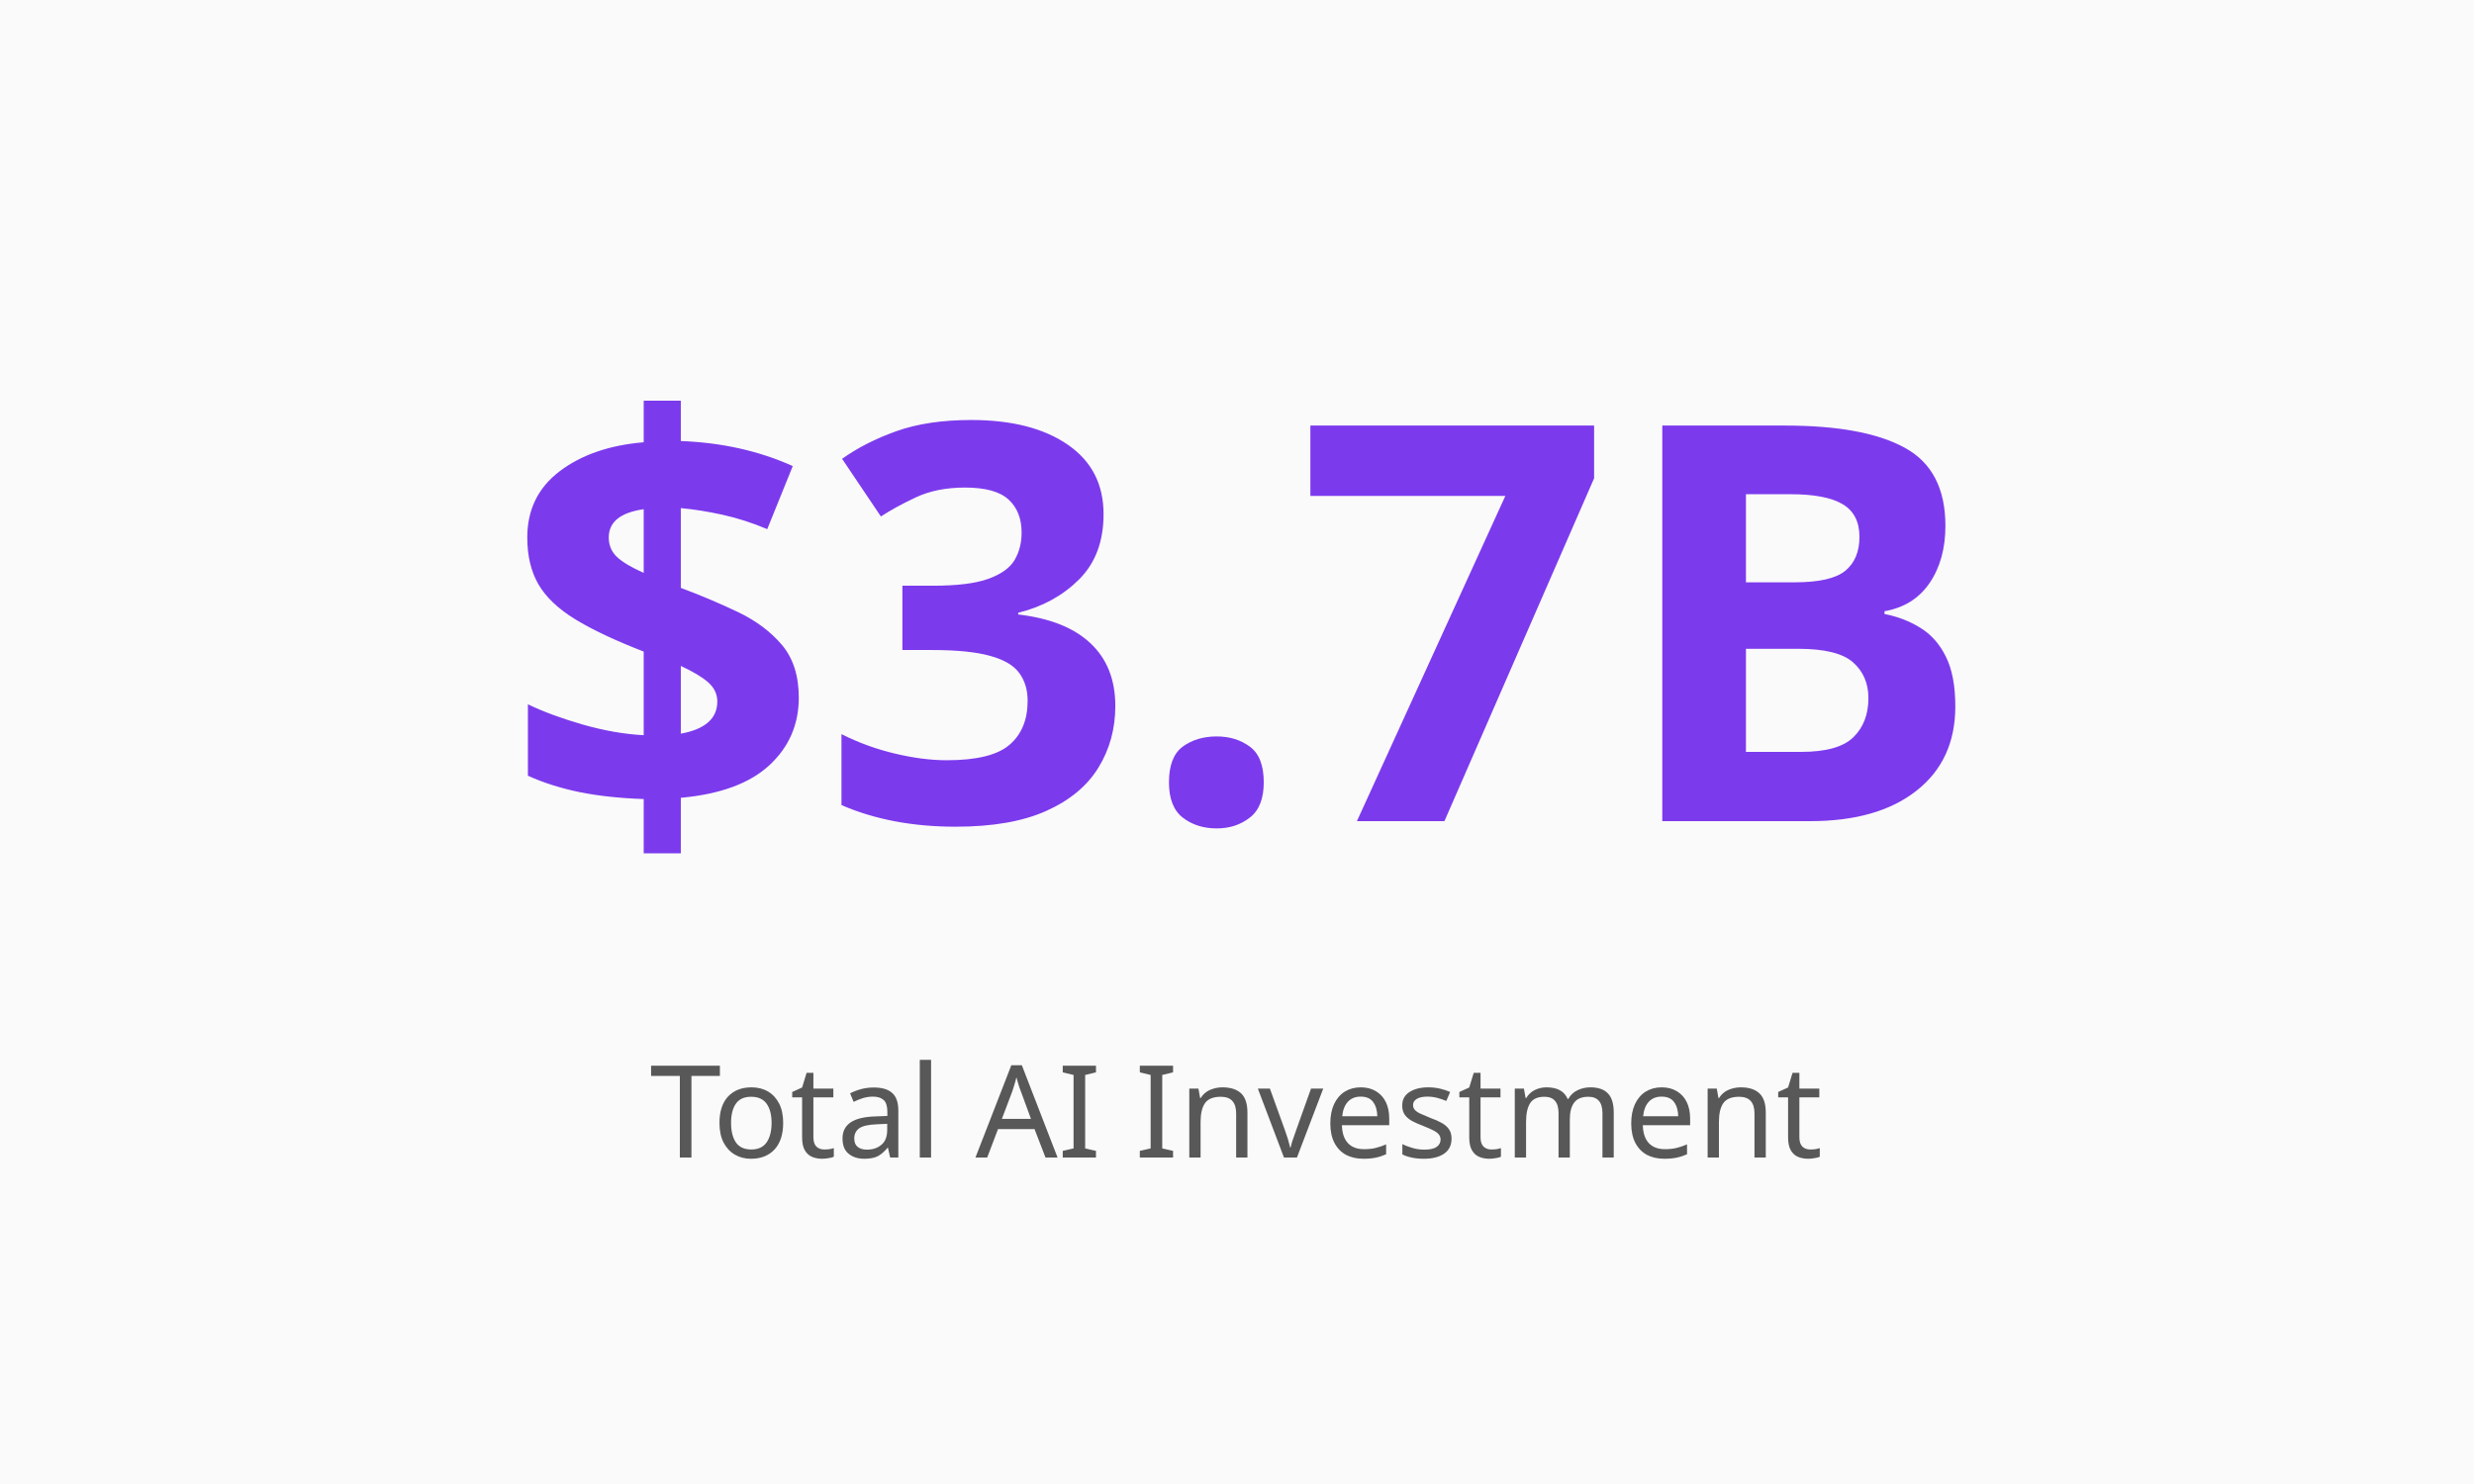
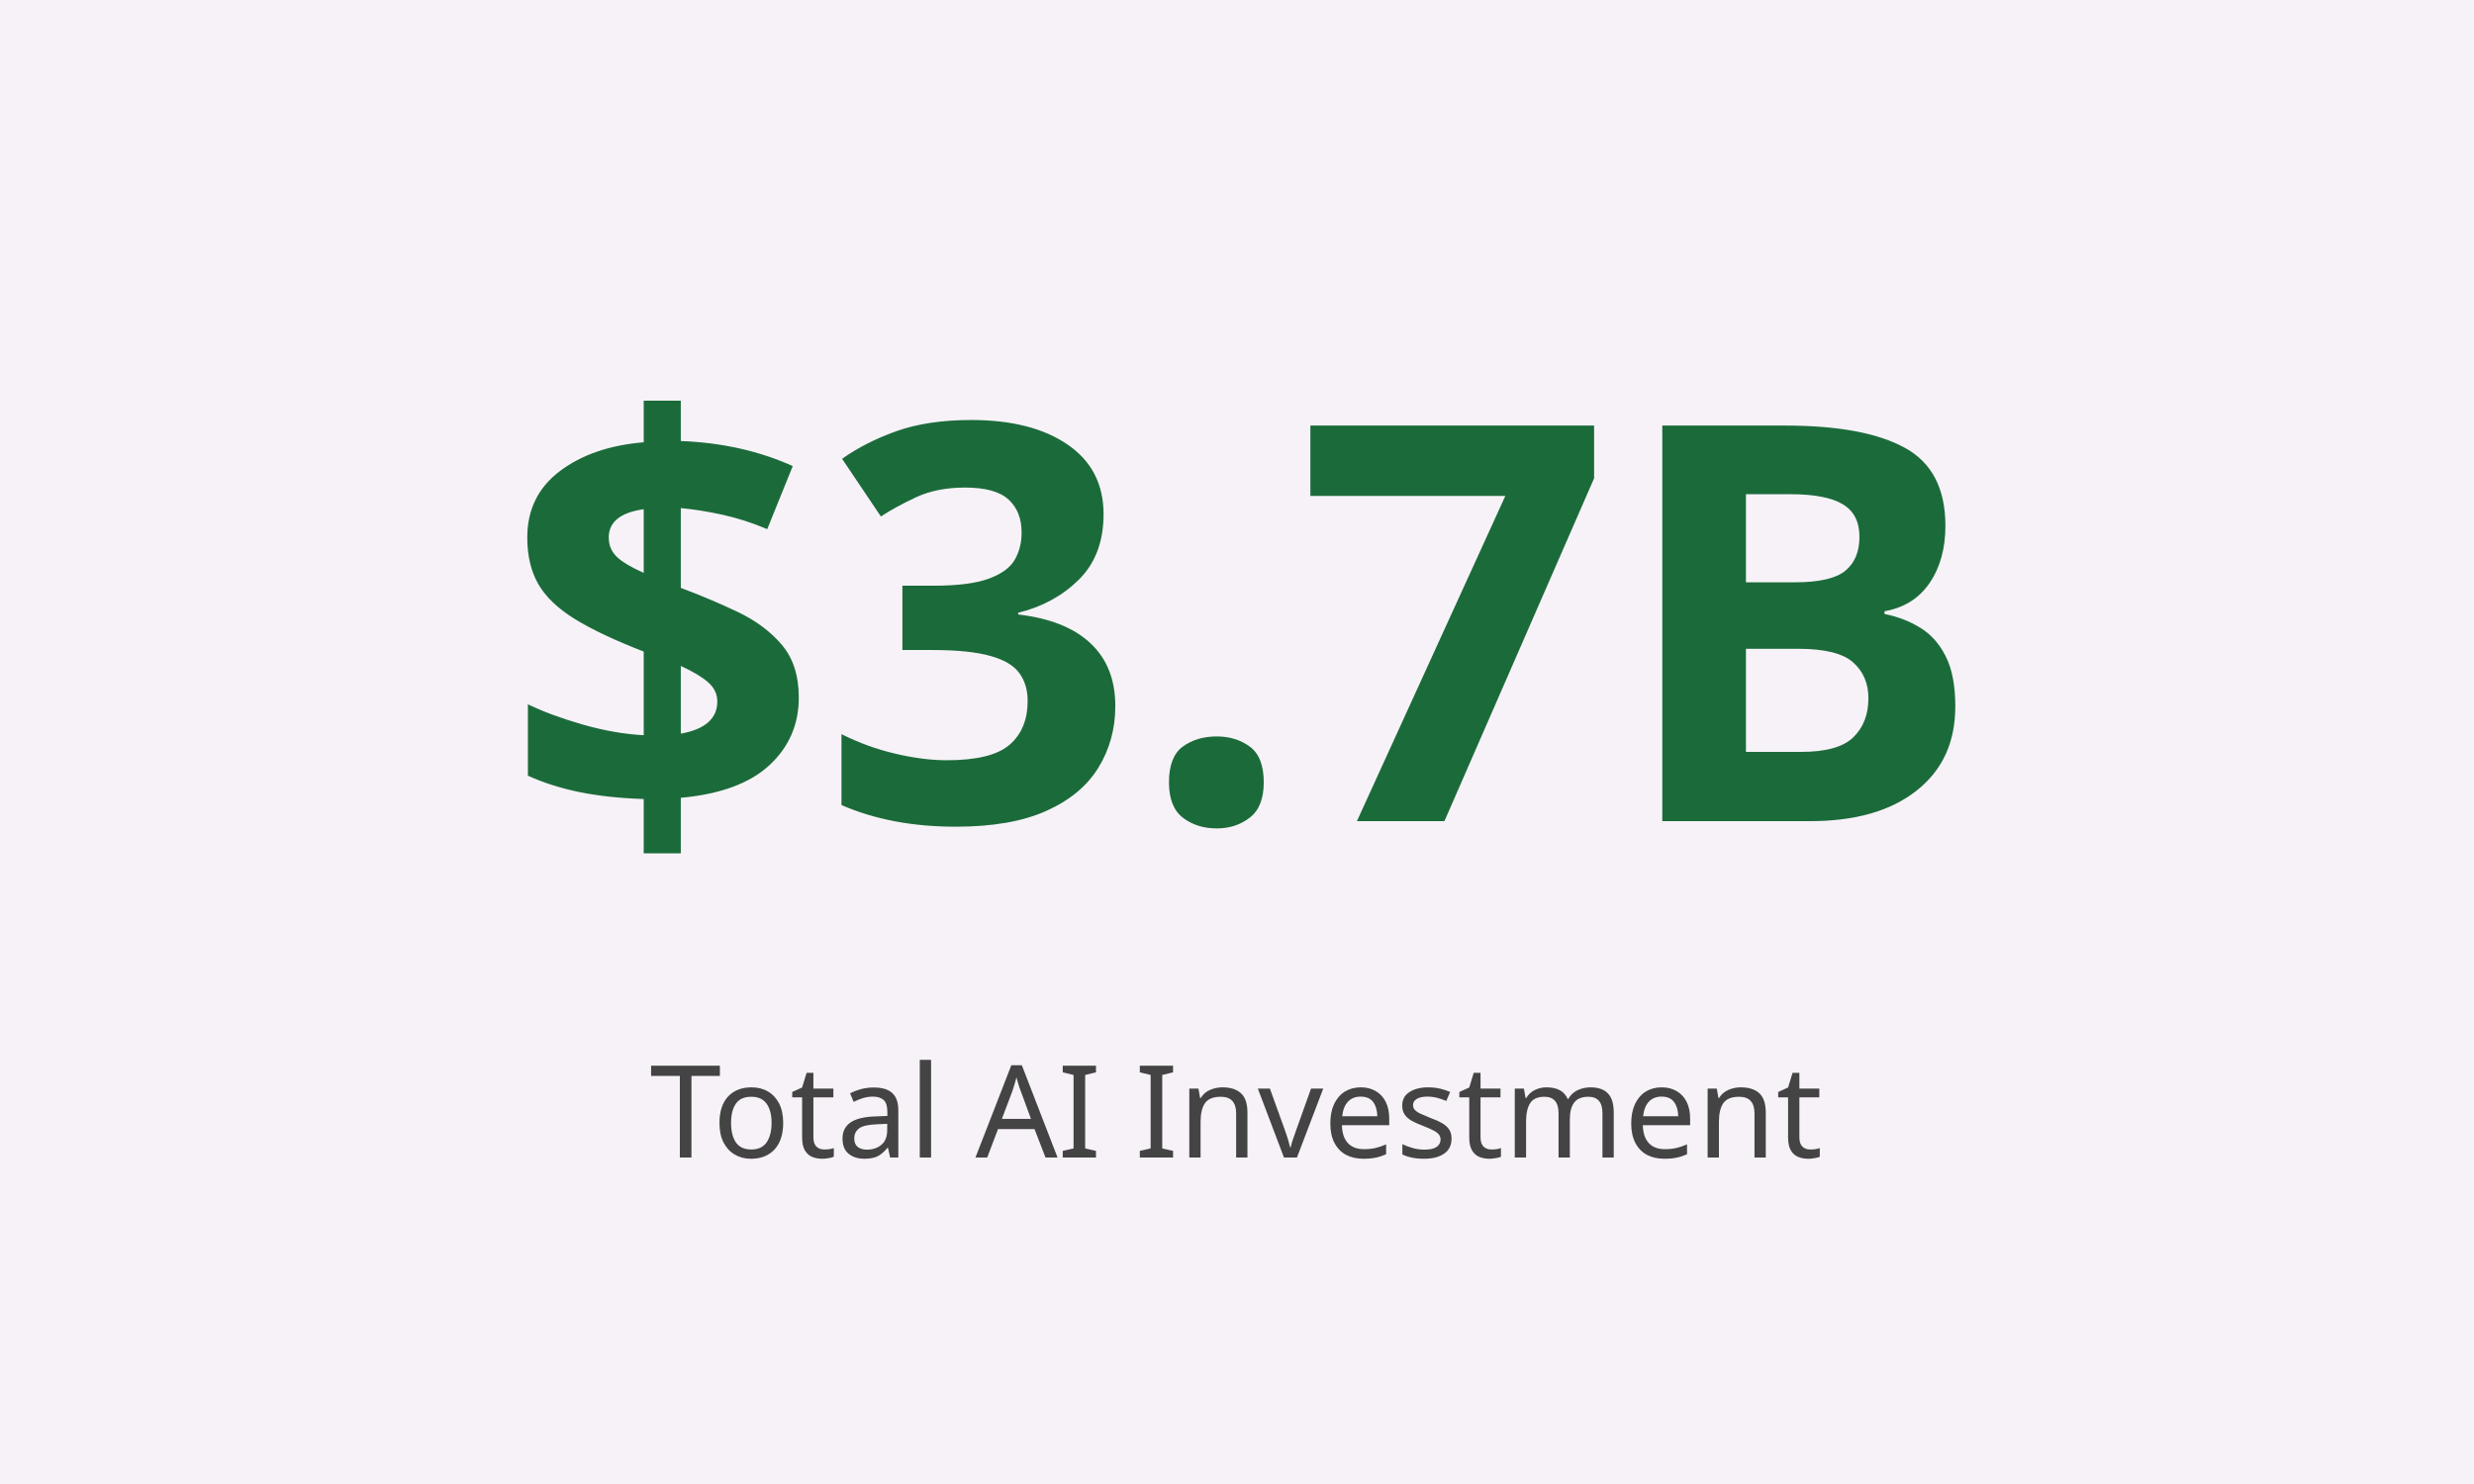
<svg xmlns="http://www.w3.org/2000/svg" class="main-svg" width="250" height="150" style="" viewBox="0 0 250 150">
-   <rect x="0" y="0" width="250" height="150" style="fill: rgb(250, 250, 250); fill-opacity: 1;" />
-   <defs id="defs-2647f6">
+   <rect x="0" y="0" width="250" height="150" style="fill: rgb(247, 242, 248); fill-opacity: 1;" />
+   <defs id="defs-c7bbd4">
    <g class="clips">
-       <clipPath id="clip2647f6xyplot" class="plotclip">
+       <clipPath id="clipc7bbd4xyplot" class="plotclip">
        <rect width="234" height="134" />
      </clipPath>
-       <clipPath class="axesclip" id="clip2647f6x">
+       <clipPath class="axesclip" id="clipc7bbd4x">
        <rect x="8" y="0" width="234" height="150" />
      </clipPath>
-       <clipPath class="axesclip" id="clip2647f6y">
+       <clipPath class="axesclip" id="clipc7bbd4y">
        <rect x="0" y="8" width="250" height="134" />
      </clipPath>
-       <clipPath class="axesclip" id="clip2647f6xy">
+       <clipPath class="axesclip" id="clipc7bbd4xy">
        <rect x="8" y="8" width="234" height="134" />
      </clipPath>
    </g>
    <g class="gradients" />
    <g class="patterns" />
  </defs>
  <g class="bglayer" />
  <g class="layer-below">
    <g class="imagelayer" />
    <g class="shapelayer" />
  </g>
  <g class="cartesianlayer">
    <g class="subplot xy">
      <g class="layer-subplot">
        <g class="shapelayer" />
        <g class="imagelayer" />
      </g>
      <g class="minor-gridlayer">
        <g class="x" />
        <g class="y" />
      </g>
      <g class="gridlayer">
        <g class="x" />
        <g class="y" />
      </g>
      <g class="zerolinelayer" />
      <g class="layer-between">
        <g class="shapelayer" />
        <g class="imagelayer" />
      </g>
      <path class="xlines-below" />
      <path class="ylines-below" />
      <g class="overlines-below" />
      <g class="xaxislayer-below" />
      <g class="yaxislayer-below" />
      <g class="overaxes-below" />
      <g class="overplot">
-         <g class="xy" transform="translate(8,8)" clip-path="url(#clip2647f6xyplot)" />
+         <g class="xy" transform="translate(8,8)" clip-path="url(#clipc7bbd4xyplot)" />
      </g>
      <g class="zerolinelayer-above" />
      <path class="xlines-above crisp" d="M0,0" style="fill: none;" />
      <path class="ylines-above crisp" d="M0,0" style="fill: none;" />
      <g class="overlines-above" />
      <g class="xaxislayer-above" />
      <g class="yaxislayer-above" />
      <g class="overaxes-above" />
    </g>
  </g>
  <g class="polarlayer" />
  <g class="smithlayer" />
  <g class="ternarylayer" />
  <g class="geolayer" />
  <g class="funnelarealayer" />
  <g class="pielayer" />
  <g class="iciclelayer" />
  <g class="treemaplayer" />
  <g class="sunburstlayer" />
  <g class="glimages" />
-   <defs id="topdefs-2647f6">
+   <defs id="topdefs-c7bbd4">
    <g class="clips" />
  </defs>
  <g class="layer-above">
    <g class="imagelayer" />
    <g class="shapelayer" />
  </g>
  <g class="infolayer">
    <g class="g-gtitle" />
    <g class="annotation" data-index="0" style="opacity: 1;">
      <g class="annotation-text-g" transform="rotate(0,125,64.28)">
        <g class="cursor-pointer" transform="translate(49,30)">
          <rect class="bg" x="0.5" y="0.5" width="152" height="67" style="stroke-width: 1px; stroke: rgb(0, 0, 0); stroke-opacity: 0; fill: rgb(0, 0, 0); fill-opacity: 0;" />
-           <text class="annotation-text" text-anchor="middle" x="76.719" y="53" style="font-family: 'IBM Plex Mono', 'IBM Plex Sans', sans-serif; font-size: 56px; fill: rgb(124, 58, 237); fill-opacity: 1; white-space: pre;">
+           <text class="annotation-text" text-anchor="middle" x="76.719" y="53" style="font-family: 'IBM Plex Mono', 'IBM Plex Sans', sans-serif; font-size: 56px; fill: rgb(27, 107, 58); fill-opacity: 1; white-space: pre;">
            <tspan style="font-weight:bold">$3.7B</tspan>
          </text>
        </g>
      </g>
    </g>
    <g class="annotation" data-index="1" style="opacity: 1;">
      <g class="annotation-text-g" transform="rotate(0,125,112.52)">
        <g class="cursor-pointer" transform="translate(68,103)">
          <rect class="bg" x="0.5" y="0.5" width="113" height="18" style="stroke-width: 1px; stroke: rgb(0, 0, 0); stroke-opacity: 0; fill: rgb(0, 0, 0); fill-opacity: 0;" />
-           <text class="annotation-text" text-anchor="middle" x="56.922" y="14" style="font-family: 'IBM Plex Mono', 'IBM Plex Sans', sans-serif; font-size: 13px; fill: rgb(88, 88, 88); fill-opacity: 1; white-space: pre;">Total AI Investment</text>
+           <text class="annotation-text" text-anchor="middle" x="56.922" y="14" style="font-family: 'IBM Plex Mono', 'IBM Plex Sans', sans-serif; font-size: 13px; fill: rgb(68, 68, 68); fill-opacity: 1; white-space: pre;">Total AI Investment</text>
        </g>
      </g>
    </g>
  </g>
</svg>
